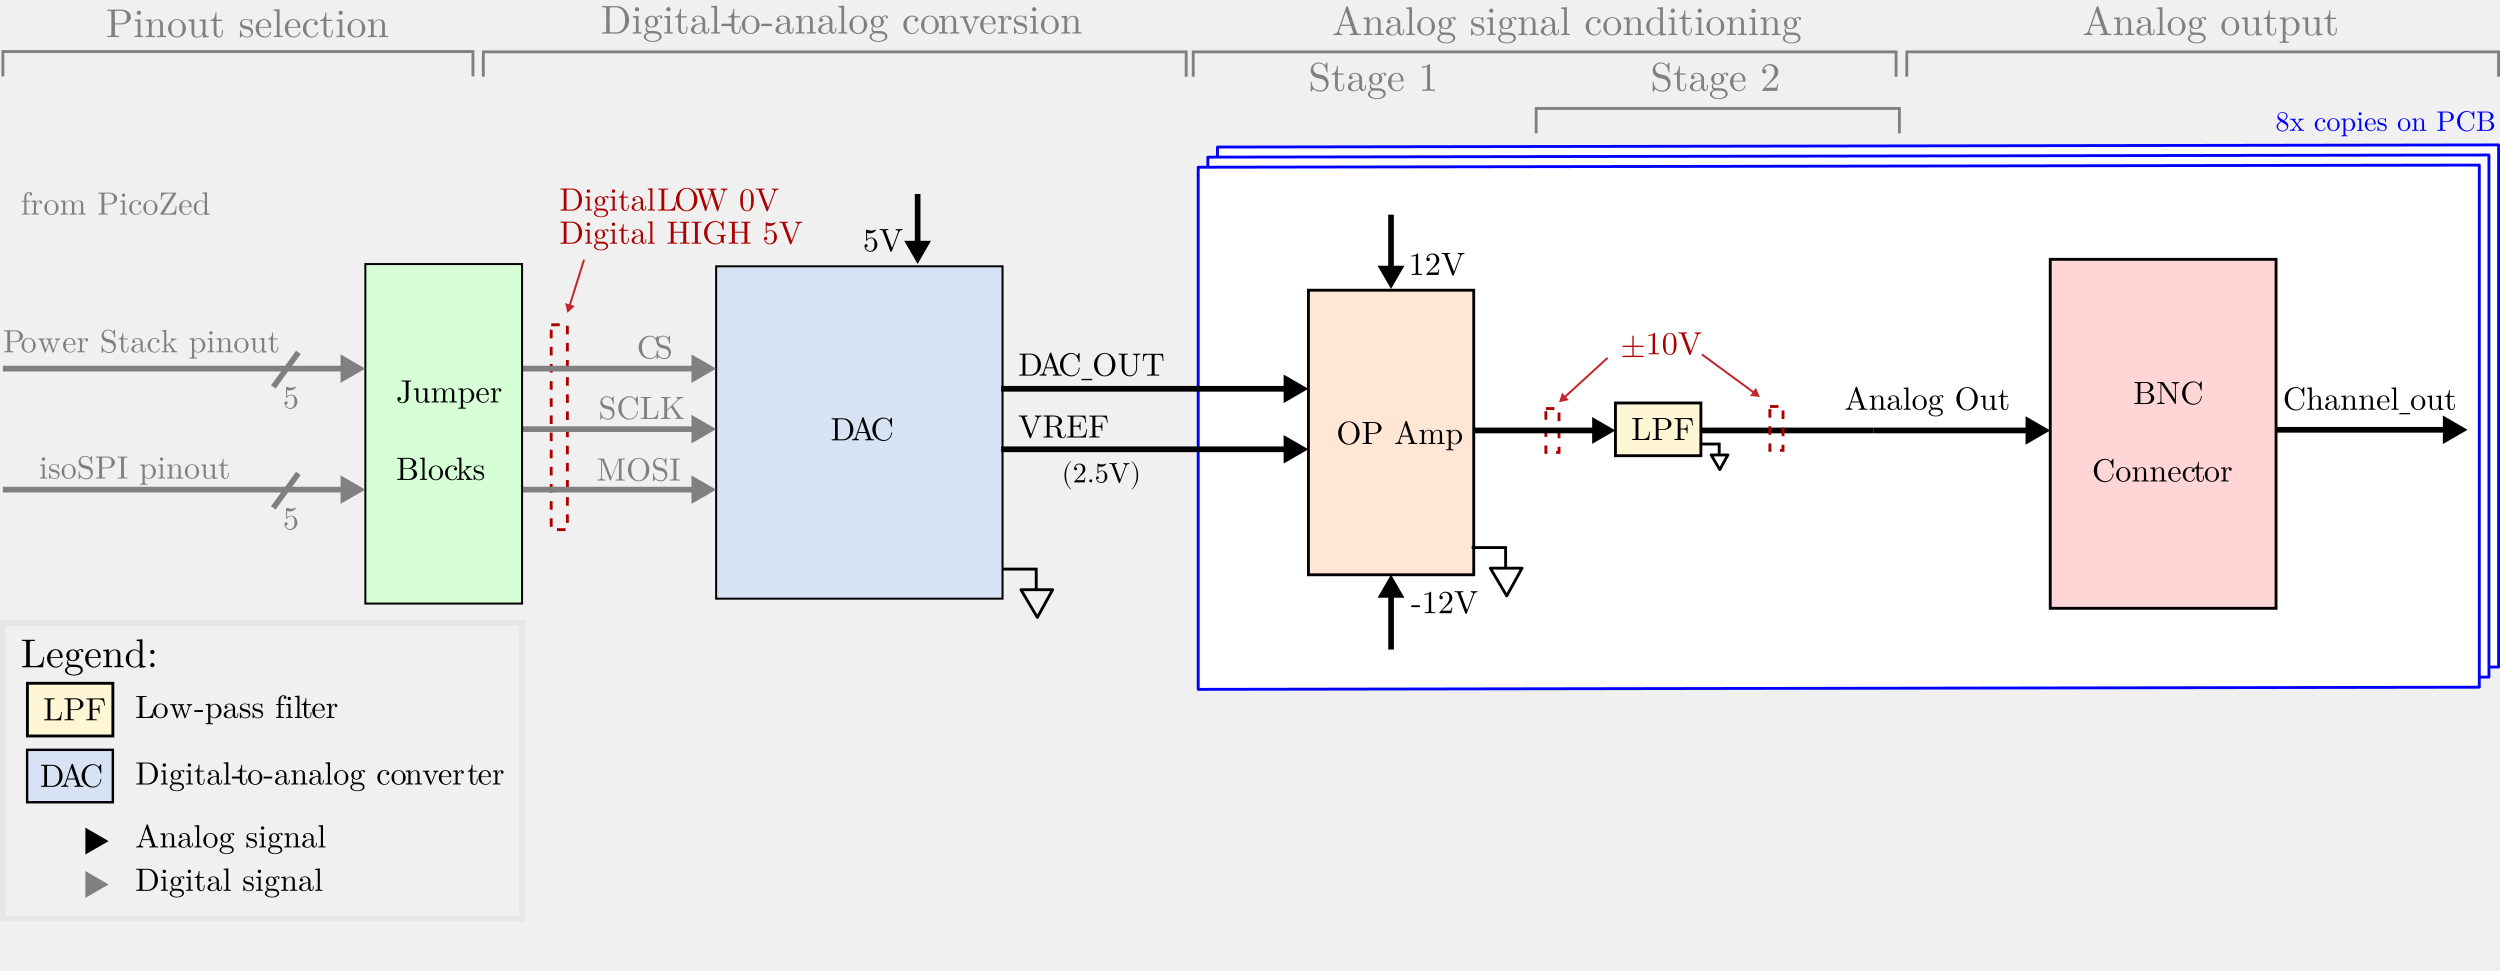
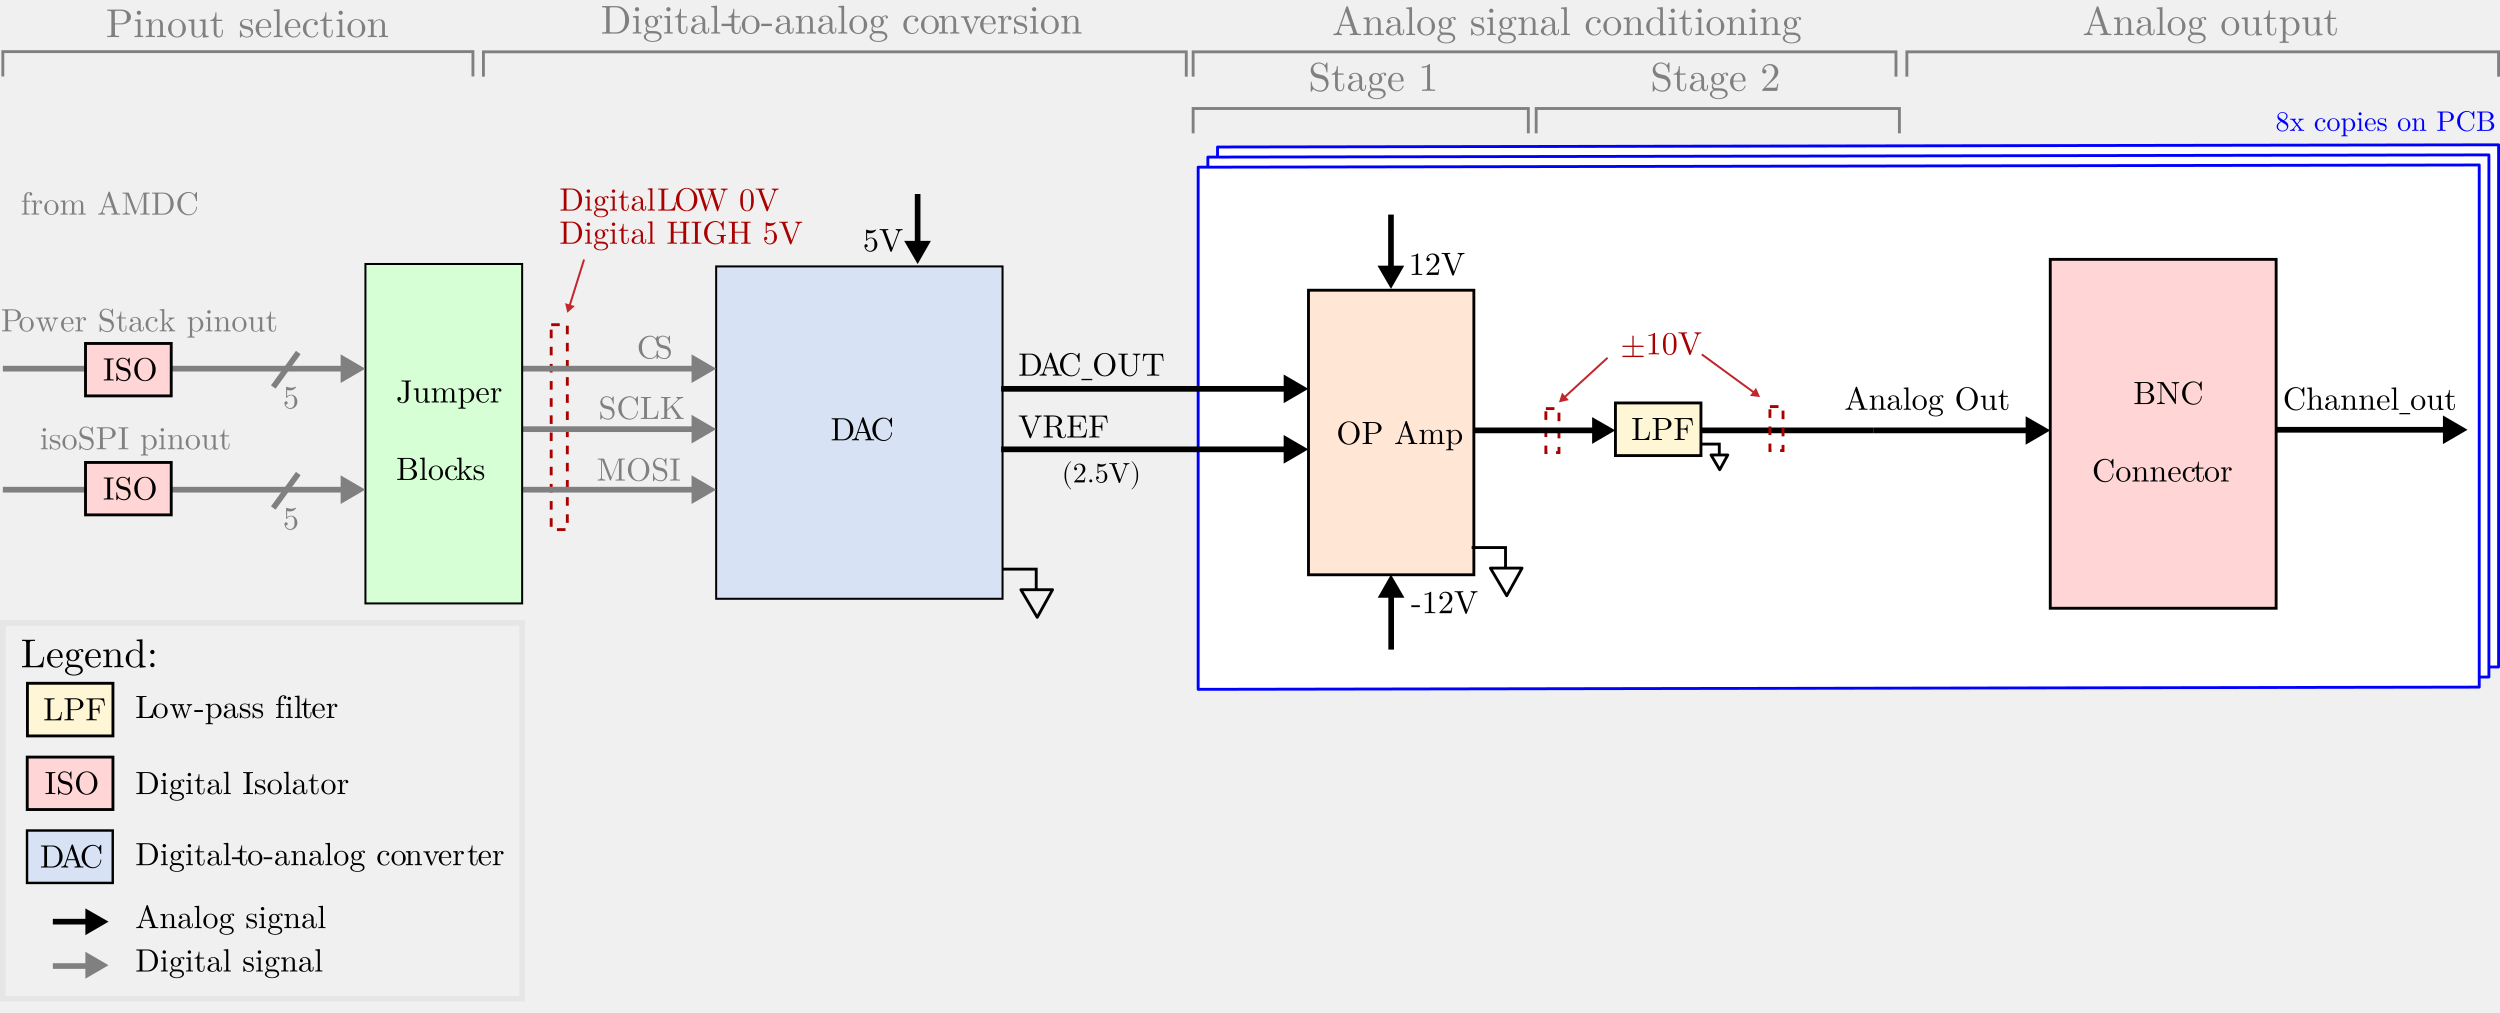
- <svg xmlns="http://www.w3.org/2000/svg" id="Layer_1" data-name="Layer 1" viewBox="0 0 1239.61 481.14">
-   <defs>
-     <style>.cls-1{fill:#fff;stroke:blue;}.cls-1,.cls-6{stroke-linecap:round;}.cls-1,.cls-26,.cls-32{stroke-linejoin:round;}.cls-1,.cls-13,.cls-18,.cls-36{stroke-width:1.42px;}.cls-12,.cls-2,.cls-27,.cls-3,.cls-35,.cls-40,.cls-5,.cls-7{isolation:isolate;}.cls-3,.cls-5{font-size:20px;}.cls-12,.cls-3,.cls-33,.cls-34,.cls-42,.cls-46{fill:gray;}.cls-12,.cls-27,.cls-3,.cls-35,.cls-40,.cls-5,.cls-7{font-family:CambriaMath, Cambria Math;}.cls-18,.cls-25,.cls-26,.cls-30,.cls-31,.cls-32,.cls-36,.cls-38,.cls-4,.cls-41,.cls-48,.cls-49,.cls-6{fill:none;}.cls-18,.cls-33,.cls-34,.cls-4,.cls-41,.cls-46{stroke:gray;}.cls-13,.cls-18,.cls-22,.cls-24,.cls-25,.cls-28,.cls-30,.cls-34,.cls-36,.cls-38,.cls-39,.cls-4,.cls-41,.cls-46,.cls-49,.cls-6{stroke-miterlimit:11.34;}.cls-38,.cls-4{stroke-width:1.42px;}.cls-6{stroke:#e6e6e6;stroke-width:2.83px;}.cls-12,.cls-35,.cls-7{font-size:16px;}.cls-8{letter-spacing:0em;}.cls-9{letter-spacing:-0.01em;}.cls-10{letter-spacing:-0.01em;}.cls-11,.cls-14{fill:#d7e3f4;}.cls-11,.cls-13,.cls-14,.cls-21,.cls-22,.cls-24,.cls-25,.cls-26,.cls-28,.cls-29,.cls-30,.cls-31,.cls-32,.cls-43,.cls-49{stroke:#000;}.cls-13{fill:#fff6d5;}.cls-14{stroke-width:1.2px;}.cls-15{letter-spacing:-0.02em;}.cls-16{letter-spacing:-0.03em;}.cls-17{letter-spacing:-0.02em;}.cls-19{letter-spacing:-0.01em;}.cls-20{letter-spacing:-0.02em;}.cls-21,.cls-33{stroke-miterlimit:4.54;stroke-width:1.13px;}.cls-21,.cls-22,.cls-29,.cls-33,.cls-34,.cls-39{fill-rule:evenodd;}.cls-22,.cls-34,.cls-39{stroke-width:2.83px;}.cls-23{letter-spacing:-0.01em;}.cls-24{fill:#ffd5d5;stroke-width:1.42px;}.cls-25,.cls-26,.cls-28{stroke-width:1.42px;}.cls-27,.cls-40{font-size:14px;}.cls-28{fill:#ffe6d5;}.cls-29{stroke-miterlimit:4.54;stroke-width:1.13px;}.cls-30,.cls-41,.cls-46{stroke-width:2.83px;}.cls-31{stroke-miterlimit:5.99;}.cls-31,.cls-32{stroke-width:1.42px;}.cls-35,.cls-39{fill:#a00;}.cls-36,.cls-38,.cls-39{stroke:#a00;}.cls-36,.cls-38{stroke-dasharray:4.25 4.25;}.cls-37{letter-spacing:-0.01em;}.cls-40{fill:blue;}.cls-43{fill:#d6ffd5;}.cls-44{letter-spacing:-0.02em;}.cls-45{letter-spacing:-0.01em;}.cls-47{fill:#c1272d;}.cls-48{stroke:#c1272d;}.cls-49{stroke-width:2.8px;}</style>
-   </defs>
-   <polygon id="rect5800" class="cls-1" points="603.68 72.92 1238.91 71.85 1238.91 330.74 603.68 331.81 603.68 72.92" />
-   <polygon id="rect5800-2" data-name="rect5800" class="cls-1" points="598.9 77.92 1234.12 76.85 1234.12 335.74 598.9 336.81 598.9 77.92" />
-   <polygon id="rect5800-3" data-name="rect5800" class="cls-1" points="594.12 82.92 1229.34 81.85 1229.34 340.74 594.12 341.81 594.12 82.92" />
-   <g id="text12180" class="cls-2">
-     <text class="cls-3" transform="translate(818.35 45.05)">Stage 2</text>
-   </g>
-   <path id="path12176" class="cls-4" d="M766.55,68.26V55.92h180.1V68.26" transform="translate(-4.84 -2.14)" />
-   <g id="text17741" class="cls-2">
-     <text class="cls-5" transform="translate(10.27 330.85)">Legend:</text>
-   </g>
-   <rect id="rect17743" class="cls-6" x="1.42" y="308.91" width="257.46" height="146.62" />
-   <g id="text17777" class="cls-2">
-     <text class="cls-7" transform="translate(67.02 356.01)">L<tspan class="cls-8" x="8.59" y="0">o</tspan>
-       <tspan class="cls-9" x="17" y="0">w</tspan>
-       <tspan x="29.16" y="0">-pass fil</tspan>
-       <tspan class="cls-10" x="82.09" y="0">t</tspan>
-       <tspan x="87.36" y="0">er</tspan>
-     </text>
+ <svg xmlns="http://www.w3.org/2000/svg" version="1.1" id="Layer_1" x="0px" y="0px" viewBox="0 0 1239.6 502.1" style="enable-background:new 0 0 1239.6 502.1;" xml:space="preserve">
+   <style type="text/css">
+ 	.st0{font-family:'CambriaMath';}
+ 	.st1{font-size:16px;}
+ 	.st2{fill:#FFFFFF;stroke:#0000FF;stroke-width:1.42;stroke-linecap:round;stroke-linejoin:round;}
+ 	.st3{fill:#808080;}
+ 	.st4{font-size:20px;}
+ 	.st5{fill:none;stroke:#808080;stroke-width:1.42;stroke-miterlimit:11.34;}
+ 	.st6{fill:none;stroke:#E6E6E6;stroke-width:2.83;stroke-linecap:round;stroke-miterlimit:11.34;}
+ 	.st7{fill:#D7E3F4;stroke:#000000;}
+ 	.st8{fill:#FFF6D5;stroke:#000000;stroke-width:1.42;stroke-miterlimit:11.34;}
+ 	.st9{fill:#D7E3F4;stroke:#000000;stroke-width:1.2;}
+ 	.st10{fill:#FFD5D5;stroke:#000000;stroke-width:1.42;stroke-miterlimit:11.34;}
+ 	.st11{fill-rule:evenodd;clip-rule:evenodd;stroke:#000000;stroke-width:1.13;stroke-miterlimit:4.54;}
+ 	.st12{fill-rule:evenodd;clip-rule:evenodd;stroke:#000000;stroke-width:2.83;stroke-miterlimit:11.34;}
+ 	.st13{fill:none;stroke:#000000;stroke-width:1.42;stroke-miterlimit:11.34;}
+ 	.st14{fill:none;stroke:#000000;stroke-width:1.42;stroke-linejoin:round;}
+ 	.st15{font-size:14px;}
+ 	.st16{fill:#FFE6D5;stroke:#000000;stroke-width:1.42;stroke-miterlimit:11.34;}
+ 	.st17{fill:none;stroke:#000000;stroke-width:2.83;stroke-miterlimit:11.34;}
+ 	.st18{fill:none;stroke:#000000;stroke-width:1.42;stroke-miterlimit:5.99;}
+ 	.st19{fill-rule:evenodd;clip-rule:evenodd;fill:#808080;stroke:#808080;stroke-width:1.13;stroke-miterlimit:4.54;}
+ 	.st20{fill-rule:evenodd;clip-rule:evenodd;fill:#808080;stroke:#808080;stroke-width:2.83;stroke-miterlimit:11.34;}
+ 	.st21{fill:#AA0000;}
+ 	.st22{fill:none;stroke:#AA0000;stroke-width:1.42;stroke-miterlimit:11.34;stroke-dasharray:4.25,4.25;}
+ 	.st23{fill-rule:evenodd;clip-rule:evenodd;fill:#AA0000;stroke:#AA0000;stroke-width:2.83;stroke-miterlimit:11.34;}
+ 	.st24{fill:#0000FF;}
+ 	.st25{fill:none;stroke:#808080;stroke-width:2.8;stroke-miterlimit:11.34;}
+ 	.st26{fill:none;stroke:#808080;stroke-width:2.83;stroke-miterlimit:11.34;}
+ 	.st27{fill:#D6FFD5;stroke:#000000;}
+ 	.st28{fill:#808080;stroke:#808080;stroke-width:2.83;stroke-miterlimit:11.34;}
+ 	.st29{fill:none;}
+ 	.st30{fill:none;stroke:#C1272D;}
+ 	.st31{fill:#C1272D;}
+ 	.st32{fill:none;stroke:#000000;stroke-width:2.8;stroke-miterlimit:11.34;}
+ </style>
+   <g id="text11471_2_">
+     <g>
+       <text transform="matrix(1 0 0 1 67.0201 393.7349)" class="st0 st1">Digital Isolator</text>
+     </g>
+   </g>
+   <polygon id="rect5800" class="st2" points="603.7,72.9 1238.9,71.8 1238.9,330.7 603.7,331.8 " />
+   <polygon id="rect5800-2" class="st2" points="598.9,77.9 1234.1,76.8 1234.1,335.7 598.9,336.8 " />
+   <polygon id="rect5800-3" class="st2" points="594.1,82.9 1229.3,81.8 1229.3,340.7 594.1,341.8 " />
+   <g id="text12180">
+     <text transform="matrix(1 0 0 1 818.35 45.05)" class="st3 st0 st4">Stage 2</text>
+   </g>
+   <path id="path12176" class="st5" d="M761.7,66.1V53.8h180.1v12.3" />
+   <path id="path12176_1_" class="st5" d="M591.6,66.1V53.8h166.2v12.3" />
+   <g id="text17741">
+     <text transform="matrix(1 0 0 1 10.27 330.85)" class="st0 st4">Legend:</text>
+   </g>
+   <rect id="rect17743" x="1.4" y="308.9" class="st6" width="257.5" height="186.3" />
+   <g id="text17777">
+     <text transform="matrix(1 0 0 1 67.02 356.01)" class="st0 st1">L</text>
+     <text transform="matrix(1 0 0 1 75.61 356.01)" class="st0 st1">o</text>
+     <text transform="matrix(1 0 0 1 84.02 356.01)" class="st0 st1">w</text>
+     <text transform="matrix(1 0 0 1 96.18 356.01)" class="st0 st1">-pass fil</text>
+     <text transform="matrix(1 0 0 1 149.11 356.01)" class="st0 st1">t</text>
+     <text transform="matrix(1 0 0 1 154.38 356.01)" class="st0 st1">er</text>
  </g>
  <g id="g10482-5">
-     <rect id="rect815-5-51" class="cls-11" x="355.1" y="132.05" width="142" height="164.79" />
-   </g>
-   <g id="text11471" class="cls-2">
-     <text class="cls-12" transform="translate(10.27 106.43)">f<tspan class="cls-9" x="4.84" y="0">r</tspan>
-       <tspan x="11.23" y="0">om PicoZed</tspan>
-     </text>
-   </g>
-   <rect id="rect11473" class="cls-13" x="13.59" y="338.8" width="42.37" height="26.14" />
-   <g id="text11477" class="cls-2">
-     <text class="cls-7" transform="translate(21.39 357.16)">LPF</text>
+     <rect id="rect815-5-51" x="355.1" y="132.1" class="st7" width="142" height="164.8" />
+   </g>
+   <g id="text11471">
+     <text transform="matrix(1 0 0 1 10.27 106.43)" class="st3 st0 st1">f</text>
+     <text transform="matrix(1 0 0 1 15.11 106.43)" class="st3 st0 st1">r</text>
+     <text transform="matrix(1 0 0 1 21.5 106.43)" class="st3 st0 st1">om AMDC</text>
+   </g>
+   <rect id="rect11473" x="13.6" y="338.8" class="st8" width="42.4" height="26.1" />
+   <g id="text11477">
+     <text transform="matrix(1 0 0 1 21.39 357.16)" class="st0 st1">LPF</text>
  </g>
  <g id="g11485">
-     <rect id="rect11479" class="cls-14" x="13.44" y="371.81" width="42.51" height="25.98" />
-   </g>
-   <g id="text11489" class="cls-2">
-     <text class="cls-7" transform="translate(67.02 389.01)">Digital-<tspan class="cls-10" x="50.27" y="0">t</tspan>
-       <tspan x="55.54" y="0">o-analog co</tspan>
-       <tspan class="cls-15" x="133.71" y="0">nv</tspan>
-       <tspan x="150.08" y="0">er</tspan>
-       <tspan class="cls-10" x="164.5" y="0">t</tspan>
-       <tspan x="169.77" y="0">er</tspan>
-     </text>
-   </g>
-   <g id="text11493" class="cls-2">
-     <text class="cls-7" transform="translate(19.74 390.16)">
-       <tspan class="cls-16">D</tspan>
-       <tspan class="cls-17" x="10.12" y="0">A</tspan>
-       <tspan x="19.83" y="0">C</tspan>
-     </text>
-   </g>
-   <path id="path12203" class="cls-18" d="M596.49,40.19V27.86H945V40.2" transform="translate(-4.84 -2.14)" />
-   <path id="path12203-2" data-name="path12203" class="cls-18" d="M244.49,40.19V27.86H593V40.2" transform="translate(-4.84 -2.14)" />
-   <g id="text12207" class="cls-2">
-     <text class="cls-3" transform="translate(660.47 17.41)">Analog signal conditioning</text>
-   </g>
-   <g id="text12213" class="cls-2">
-     <text class="cls-3" transform="translate(297.81 16.67)">Digital-<tspan class="cls-19" x="62.83" y="0">t</tspan>
-       <tspan x="69.42" y="0">o-analog co</tspan>
-       <tspan class="cls-20" x="167.14" y="0">nv</tspan>
-       <tspan x="187.6" y="0">ersion</tspan>
-     </text>
-   </g>
-   <g id="text12213-2" data-name="text12213" class="cls-2">
-     <text class="cls-3" transform="translate(52.46 18.41)">Pinout selection</text>
-   </g>
-   <path id="path12215" class="cls-18" d="M950.32,40.19V27.86h293.42V40.2" transform="translate(-4.84 -2.14)" />
-   <g id="text12219" class="cls-2">
-     <text class="cls-3" transform="translate(1032.58 17.41)">Analog output</text>
-   </g>
-   <path id="path11159" class="cls-21" d="M459.84,131.9l-5.67-9.81h11.34Z" transform="translate(-4.84 -2.14)" />
-   <path id="path11157" class="cls-22" d="M459.84,125.35" transform="translate(-4.84 -2.14)" />
-   <g id="text14087" class="cls-2">
-     <text class="cls-7" transform="translate(427.84 124.5)">5V</text>
-   </g>
-   <path id="path5299" class="cls-21" d="M57.55,419.19l-9.81,5.67V413.53Z" transform="translate(-4.84 -2.14)" />
-   <path id="path5297" class="cls-22" d="M51,419.19" transform="translate(-4.84 -2.14)" />
-   <g id="text9531" class="cls-2">
-     <text class="cls-12" transform="translate(315.77 177.7)">
-       <tspan class="cls-23">C</tspan>
-       <tspan x="8.9" y="0">S</tspan>
-     </text>
-   </g>
-   <rect id="rect9537" class="cls-24" x="1016.6" y="128.59" width="111.97" height="173.03" />
-   <g id="text9543" class="cls-2">
-     <text class="cls-7" transform="translate(1057.75 200.36)">BNC<tspan x="-20.46" y="38.4">Connec</tspan>
-       <tspan class="cls-10" x="29.75" y="38.4">t</tspan>
-       <tspan x="35.02" y="38.4">or</tspan>
-     </text>
-   </g>
-   <g id="text11037" class="cls-2">
-     <text class="cls-7" transform="translate(1131.92 203.19)">Channel_out</text>
-   </g>
-   <g id="text11037-2" data-name="text11037" class="cls-2">
-     <text class="cls-7" transform="translate(504.85 186.27)">
-       <tspan class="cls-16">D</tspan>
-       <tspan class="cls-17" x="10.12" y="0">A</tspan>
-       <tspan x="19.83" y="0">C_OUT</tspan>
-     </text>
-   </g>
-   <g id="text11679" class="cls-2">
-     <text class="cls-7" transform="translate(914.51 203.19)">Analog Out</text>
+     <rect id="rect11479" x="13.4" y="411.8" class="st9" width="42.5" height="26" />
+   </g>
+   <g id="g11485_1_">
+     <rect id="rect11479_1_" x="13.5" y="375.4" class="st10" width="42.5" height="26" />
+   </g>
+   <g id="text11489">
+     <text transform="matrix(1 0 0 1 67.02 429.01)" class="st0 st1">Digital-</text>
+     <text transform="matrix(1 0 0 1 117.29 429.01)" class="st0 st1">t</text>
+     <text transform="matrix(1 0 0 1 122.56 429.01)" class="st0 st1">o-analog co</text>
+     <text transform="matrix(1 0 0 1 200.73 429.01)" class="st0 st1">nv</text>
+     <text transform="matrix(1 0 0 1 217.1 429.01)" class="st0 st1">er</text>
+     <text transform="matrix(1 0 0 1 231.52 429.01)" class="st0 st1">t</text>
+     <text transform="matrix(1 0 0 1 236.79 429.01)" class="st0 st1">er</text>
+   </g>
+   <g id="text11477_1_">
+     <text transform="matrix(1 0 0 1 22.1098 393.7349)" class="st0 st1">ISO</text>
+   </g>
+   <g id="text11493">
+     <text transform="matrix(1 0 0 1 19.74 430.16)" class="st0 st1">D</text>
+     <text transform="matrix(1 0 0 1 29.86 430.16)" class="st0 st1">A</text>
+     <text transform="matrix(1 0 0 1 39.57 430.16)" class="st0 st1">C</text>
+   </g>
+   <path id="path12203" class="st5" d="M591.6,38V25.7h348.5v12.3" />
+   <path id="path12203-2" class="st5" d="M239.7,38V25.7h348.5v12.3" />
+   <g id="text12207">
+     <text transform="matrix(1 0 0 1 660.47 17.41)" class="st3 st0 st4">Analog signal conditioning</text>
+   </g>
+   <g id="text12213">
+     <text transform="matrix(1 0 0 1 297.81 16.67)" class="st3 st0 st4">Digital-</text>
+     <text transform="matrix(1 0 0 1 360.64 16.67)" class="st3 st0 st4">t</text>
+     <text transform="matrix(1 0 0 1 367.23 16.67)" class="st3 st0 st4">o-analog co</text>
+     <text transform="matrix(1 0 0 1 464.95 16.67)" class="st3 st0 st4">nv</text>
+     <text transform="matrix(1 0 0 1 485.41 16.67)" class="st3 st0 st4">ersion</text>
+   </g>
+   <g id="text12213-2">
+     <text transform="matrix(1 0 0 1 52.46 18.41)" class="st3 st0 st4">Pinout selection</text>
+   </g>
+   <path id="path12215" class="st5" d="M945.5,38V25.7h293.4v12.3" />
+   <g id="text12219">
+     <text transform="matrix(1 0 0 1 1032.58 17.41)" class="st3 st0 st4">Analog output</text>
+   </g>
+   <path id="path11159" class="st11" d="M455,129.8l-5.7-9.8h11.3L455,129.8z" />
+   <path id="path11157" class="st12" d="M455,123.2" />
+   <g id="text14087">
+     <text transform="matrix(1 0 0 1 427.84 124.5)" class="st0 st1">5V</text>
+   </g>
+   <path id="path5299" class="st11" d="M52.7,457l-9.8,5.7v-11.3L52.7,457z" />
+   <path id="path5297" class="st12" d="M46.2,457" />
+   <g id="text9531">
+     <text transform="matrix(1 0 0 1 315.77 177.7)" class="st3 st0 st1">C</text>
+     <text transform="matrix(1 0 0 1 324.67 177.7)" class="st3 st0 st1">S</text>
+   </g>
+   <rect id="rect9537" x="1016.6" y="128.6" class="st10" width="112" height="173" />
+   <g id="text9543">
+     <text transform="matrix(1 0 0 1 1057.75 200.36)" class="st0 st1">BNC</text>
+     <text transform="matrix(1 0 0 1 1037.29 238.76)" class="st0 st1">Connec</text>
+     <text transform="matrix(1 0 0 1 1087.5 238.76)" class="st0 st1">t</text>
+     <text transform="matrix(1 0 0 1 1092.77 238.76)" class="st0 st1">or</text>
+   </g>
+   <g id="text11037">
+     <text transform="matrix(1 0 0 1 1131.92 203.19)" class="st0 st1">Channel_out</text>
+   </g>
+   <g id="text11037-2">
+     <text transform="matrix(1 0 0 1 504.85 186.27)" class="st0 st1">D</text>
+     <text transform="matrix(1 0 0 1 514.97 186.27)" class="st0 st1">A</text>
+     <text transform="matrix(1 0 0 1 524.68 186.27)" class="st0 st1">C_OUT</text>
+   </g>
+   <g id="text11679">
+     <text transform="matrix(1 0 0 1 914.51 203.19)" class="st0 st1">Analog Out</text>
  </g>
  <g id="g13855">
-     <path id="path13851" class="cls-25" d="M501.83,284.32h16.82v10" transform="translate(-4.84 -2.14)" />
-     <path id="path13853" class="cls-26" d="M511.06,294.54h15.73l-7.6,13.74Z" transform="translate(-4.84 -2.14)" />
-   </g>
-   <g id="text19619" class="cls-2">
-     <text class="cls-27" transform="translate(526.45 239.18)">(2.5V)</text>
-   </g>
-   <rect id="rect19621" class="cls-28" x="648.78" y="143.9" width="81.96" height="141.1" />
-   <g id="text19629" class="cls-2">
-     <text class="cls-7" transform="translate(662.62 220.18)">OP Amp</text>
-   </g>
-   <rect id="rect19631" class="cls-13" x="801.01" y="199.82" width="42.37" height="26.14" />
-   <g id="text19635" class="cls-2">
-     <text class="cls-7" transform="translate(808.81 218.18)">LPF</text>
-   </g>
-   <path id="path2871" class="cls-29" d="M804.68,215.58l-9.81,5.67V209.91Z" transform="translate(-4.84 -2.14)" />
-   <path id="path19637" class="cls-22" d="M798.14,215.58" transform="translate(-4.84 -2.14)" />
-   <path id="path19647" class="cls-30" d="M848.68,215.58h85" transform="translate(-4.84 -2.14)" />
-   <g id="text19655" class="cls-2">
-     <text class="cls-7" transform="translate(698.47 136.33)">12V</text>
-   </g>
-   <g id="text19661" class="cls-2">
-     <text class="cls-7" transform="translate(699.61 304.04)">-12V</text>
+     <path id="path13851" class="st13" d="M497,282.2h16.8v10" />
+     <path id="path13853" class="st14" d="M506.2,292.4h15.7l-7.6,13.7L506.2,292.4z" />
+   </g>
+   <g id="text19619">
+     <text transform="matrix(1 0 0 1 526.45 239.18)" class="st0 st15">(2.5V)</text>
+   </g>
+   <rect id="rect19621" x="648.8" y="143.9" class="st16" width="82" height="141.1" />
+   <g id="text19629">
+     <text transform="matrix(1 0 0 1 662.62 220.18)" class="st0 st1">OP Amp</text>
+   </g>
+   <rect id="rect19631" x="801" y="199.8" class="st8" width="42.4" height="26.1" />
+   <g id="text19635">
+     <text transform="matrix(1 0 0 1 808.81 218.18)" class="st0 st1">LPF</text>
+   </g>
+   <path id="path2871" class="st11" d="M799.8,213.4l-9.8,5.7v-11.3L799.8,213.4z" />
+   <path id="path19637" class="st12" d="M793.3,213.4" />
+   <path id="path19647" class="st17" d="M843.8,213.4h85" />
+   <g id="text19655">
+     <text transform="matrix(1 0 0 1 698.47 136.33)" class="st0 st1">12V</text>
+   </g>
+   <g id="text19661">
+     <text transform="matrix(1 0 0 1 699.61 304.04)" class="st0 st1">-12V</text>
  </g>
  <g id="g19667">
-     <path id="path19663" class="cls-31" d="M848.41,222.32h8.89v5.3" transform="translate(-4.84 -2.14)" />
-     <path id="path19665" class="cls-32" d="M853.29,227.72h8.31l-4,7.26Z" transform="translate(-4.84 -2.14)" />
+     <path id="path19663" class="st18" d="M843.6,220.2h8.9v5.3" />
+     <path id="path19665" class="st14" d="M848.4,225.6h8.3l-4,7.3L848.4,225.6z" />
  </g>
  <g id="g19679">
-     <path id="path19675" class="cls-25" d="M734.57,273.65h16.82v10" transform="translate(-4.84 -2.14)" />
-     <path id="path19677" class="cls-26" d="M743.81,283.87h15.72l-7.59,13.74Z" transform="translate(-4.84 -2.14)" />
-   </g>
-   <g id="text46041" class="cls-2">
-     <text class="cls-7" transform="translate(411.82 218.33)">
-       <tspan class="cls-16">D</tspan>
-       <tspan class="cls-17" x="10.12" y="0">A</tspan>
-       <tspan x="19.83" y="0">C</tspan>
-     </text>
-   </g>
-   <g id="text7955" class="cls-2">
-     <text class="cls-7" transform="translate(67.02 420.21)">Analog signal</text>
-   </g>
-   <path id="path7969" class="cls-33" d="M57.55,440.7l-9.81,5.67V435Z" transform="translate(-4.84 -2.14)" />
-   <path id="path7963" class="cls-34" d="M51,440.7" transform="translate(-4.84 -2.14)" />
-   <g id="text7967" class="cls-2">
-     <text class="cls-7" transform="translate(67.02 441.72)">Digital signal</text>
-   </g>
-   <g id="text13401" class="cls-2">
-     <text class="cls-35" transform="translate(803.49 175.7)">±10V</text>
-   </g>
-   <rect id="rect13403" class="cls-36" x="273.31" y="161.04" width="8.02" height="101.58" />
-   <g id="text13505" class="cls-2">
-     <text class="cls-35" transform="translate(277.32 104.42)">Digital <tspan class="cls-37" x="48.48" y="0">L</tspan>
-       <tspan class="cls-8" x="56.95" y="0">O</tspan>
-       <tspan x="67.32" y="0">W 0V</tspan>
-     </text>
-   </g>
-   <g id="text13513" class="cls-2">
-     <text class="cls-35" transform="translate(277.32 120.85)">Digital HIGH 5V</text>
-   </g>
-   <rect id="rect18148" class="cls-38" x="766.51" y="202.57" width="6.53" height="21.75" />
-   <rect id="rect18148-2" data-name="rect18148" class="cls-38" x="877.58" y="201.55" width="6.53" height="21.75" />
-   <path id="path18156" class="cls-39" d="M790,201.33" transform="translate(-4.84 -2.14)" />
-   <path id="path19452" class="cls-39" d="M889,203.69" transform="translate(-4.84 -2.14)" />
-   <path id="path7722" class="cls-21" d="M694.57,144.27l-5.67-9.81h11.34Z" transform="translate(-4.84 -2.14)" />
-   <path id="path7720" class="cls-22" d="M694.57,137.73" transform="translate(-4.84 -2.14)" />
-   <path id="path9616" class="cls-21" d="M694.57,288.15l5.67,9.81H688.9Z" transform="translate(-4.84 -2.14)" />
-   <path id="path9614" class="cls-22" d="M694.57,294.69" transform="translate(-4.84 -2.14)" />
-   <g id="text819-5-8-91-5-0-8-0-3-5-7-9-7-9" class="cls-2">
-     <text class="cls-40" transform="translate(1128.26 64.88)">8x copies on PCB</text>
-   </g>
-   <path id="path12164" class="cls-4" d="M6.26,40V27.69H239.35V40" transform="translate(-4.84 -2.14)" />
-   <g id="text12168" class="cls-2">
-     <text class="cls-3" transform="translate(648.78 45.05)">Stage 1</text>
-   </g>
-   <line class="cls-30" x1="496.42" y1="192.78" x2="638.55" y2="192.78" />
-   <polygon points="636.48 199.85 648.72 192.78 636.48 185.72 636.48 199.85" />
-   <line class="cls-30" x1="496.42" y1="222.78" x2="638.55" y2="222.78" />
-   <polygon points="636.48 229.85 648.72 222.78 636.48 215.72 636.48 229.85" />
-   <line class="cls-41" x1="217.42" y1="182.78" x2="344.93" y2="182.78" />
-   <polygon class="cls-42" points="342.86 189.85 355.1 182.78 342.86 175.72 342.86 189.85" />
-   <line class="cls-41" x1="217.42" y1="212.78" x2="344.93" y2="212.78" />
-   <polygon class="cls-42" points="342.86 219.85 355.1 212.78 342.86 205.72 342.86 219.85" />
-   <line class="cls-41" x1="217.42" y1="242.78" x2="344.93" y2="242.78" />
-   <polygon class="cls-42" points="342.86 249.85 355.1 242.78 342.86 235.72 342.86 249.85" />
-   <g id="text9531-2" data-name="text9531" class="cls-2">
-     <text class="cls-12" transform="translate(296.76 207.74)">SCLK</text>
-   </g>
-   <g id="text9531-3" data-name="text9531" class="cls-2">
-     <text class="cls-12" transform="translate(295.77 238.3)">MOSI</text>
-   </g>
-   <g id="text11037-3" data-name="text11037" class="cls-2">
-     <text class="cls-7" transform="translate(504.85 216.94)">VREF</text>
-   </g>
-   <line class="cls-30" x1="793.3" y1="213.44" x2="730.74" y2="213.44" />
-   <line class="cls-30" x1="1213.35" y1="213.11" x2="1128.57" y2="213.11" />
-   <polygon points="1211.28 206.04 1223.52 213.11 1211.28 220.18 1211.28 206.04" />
-   <line class="cls-30" x1="928.83" y1="213.44" x2="1006.43" y2="213.44" />
-   <polygon points="1004.36 220.51 1016.6 213.44 1004.36 206.38 1004.36 220.51" />
-   <rect class="cls-43" x="181.16" y="130.94" width="77.71" height="168.34" />
-   <g id="text9531-4" data-name="text9531" class="cls-2">
-     <text class="cls-12" transform="translate(1.42 174.7)">
-       <tspan class="cls-44">P</tspan>
-       <tspan class="cls-8" x="8.79" y="0">o</tspan>
-       <tspan class="cls-45" x="17.2" y="0">w</tspan>
-       <tspan x="29.39" y="0">er Stack pinout</tspan>
-     </text>
-   </g>
-   <g id="text9531-5" data-name="text9531" class="cls-2">
-     <text class="cls-12" transform="translate(19.33 237.3)">isoSPI pinout</text>
-   </g>
-   <g id="text9543-2" data-name="text9543" class="cls-2">
-     <text class="cls-7" transform="translate(196.37 199.57)">Jumper<tspan x="0" y="38.4">Bloc</tspan>
-       <tspan class="cls-37" x="29.67" y="38.4">k</tspan>
-       <tspan x="37.95" y="38.4">s</tspan>
-     </text>
-   </g>
-   <path id="path10776" class="cls-46" d="M140.36,194l12.44-17.14" transform="translate(-4.84 -2.14)" />
-   <g id="text11530" class="cls-2">
-     <text class="cls-12" transform="translate(140.26 202.41)">5</text>
-   </g>
-   <path id="path10776-2" data-name="path10776" class="cls-46" d="M140.36,254l12.44-17.14" transform="translate(-4.84 -2.14)" />
-   <g id="text11530-2" data-name="text11530" class="cls-2">
-     <text class="cls-12" transform="translate(140.26 262.41)">5</text>
-   </g>
-   <line class="cls-41" x1="1.42" y1="182.78" x2="170.93" y2="182.78" />
-   <polygon class="cls-42" points="168.86 189.85 181.1 182.78 168.86 175.72 168.86 189.85" />
-   <line class="cls-41" x1="1.42" y1="242.78" x2="170.93" y2="242.78" />
-   <polygon class="cls-42" points="168.86 249.85 181.1 242.78 168.86 235.72 168.86 249.85" />
-   <line class="cls-47" x1="289.61" y1="128.74" x2="281.33" y2="155.13" />
-   <line class="cls-48" x1="289.61" y1="128.74" x2="282.4" y2="151.71" />
-   <polygon class="cls-47" points="280.24 150.26 281.33 155.13 285 151.76 280.24 150.26" />
-   <line class="cls-47" x1="797.13" y1="177.43" x2="773.04" y2="199.46" />
-   <line class="cls-48" x1="797.13" y1="177.43" x2="775.69" y2="197.04" />
-   <polygon class="cls-47" points="774.54 194.71 773.04 199.46 777.91 198.39 774.54 194.71" />
-   <line class="cls-47" x1="843.84" y1="175.7" x2="872.65" y2="196.87" />
-   <line class="cls-48" x1="843.84" y1="175.7" x2="869.76" y2="194.74" />
-   <polygon class="cls-47" points="867.7 196.32 872.65 196.87 870.65 192.3 867.7 196.32" />
-   <line class="cls-49" x1="455" y1="123.22" x2="455" y2="96.17" />
-   <line class="cls-49" x1="689.73" y1="133.47" x2="689.73" y2="106.43" />
-   <line class="cls-49" x1="689.76" y1="322.07" x2="689.76" y2="295.03" />
+     <path id="path19675" class="st13" d="M729.7,271.5h16.8v10" />
+     <path id="path19677" class="st14" d="M739,281.7h15.7l-7.6,13.7L739,281.7z" />
+   </g>
+   <g id="text46041">
+     <text transform="matrix(1 0 0 1 411.82 218.33)" class="st0 st1">D</text>
+     <text transform="matrix(1 0 0 1 421.94 218.33)" class="st0 st1">A</text>
+     <text transform="matrix(1 0 0 1 431.65 218.33)" class="st0 st1">C</text>
+   </g>
+   <g id="text7955">
+     <text transform="matrix(1 0 0 1 67.02 460.21)" class="st0 st1">Analog signal</text>
+   </g>
+   <path id="path7969" class="st19" d="M52.7,478.6l-9.8,5.7v-11.4L52.7,478.6z" />
+   <path id="path7963" class="st20" d="M46.2,478.6" />
+   <g id="text7967">
+     <text transform="matrix(1 0 0 1 67.02 481.72)" class="st0 st1">Digital signal</text>
+   </g>
+   <g id="text13401">
+     <text transform="matrix(1 0 0 1 803.49 175.7)" class="st21 st0 st1">±10V</text>
+   </g>
+   <rect id="rect13403" x="273.3" y="161" class="st22" width="8" height="101.6" />
+   <g id="text13505">
+     <text transform="matrix(1 0 0 1 277.32 104.42)" class="st21 st0 st1">Digital </text>
+     <text transform="matrix(1 0 0 1 325.8 104.42)" class="st21 st0 st1">L</text>
+     <text transform="matrix(1 0 0 1 334.27 104.42)" class="st21 st0 st1">O</text>
+     <text transform="matrix(1 0 0 1 344.64 104.42)" class="st21 st0 st1">W 0V</text>
+   </g>
+   <g id="text13513">
+     <text transform="matrix(1 0 0 1 277.32 120.85)" class="st21 st0 st1">Digital HIGH 5V</text>
+   </g>
+   <rect id="rect18148" x="766.5" y="202.6" class="st22" width="6.5" height="21.8" />
+   <rect id="rect18148-2" x="877.6" y="201.6" class="st22" width="6.5" height="21.8" />
+   <path id="path18156" class="st23" d="M785.2,199.2" />
+   <path id="path19452" class="st23" d="M884.2,201.6" />
+   <path id="path7722" class="st11" d="M689.7,142.1l-5.7-9.8h11.3L689.7,142.1z" />
+   <path id="path7720" class="st12" d="M689.7,135.6" />
+   <path id="path9616" class="st11" d="M689.7,286l5.7,9.8h-11.3L689.7,286z" />
+   <path id="path9614" class="st12" d="M689.7,292.5" />
+   <g id="text819-5-8-91-5-0-8-0-3-5-7-9-7-9">
+     <text transform="matrix(1 0 0 1 1128.26 64.88)" class="st24 st0 st15">8x copies on PCB</text>
+   </g>
+   <path id="path12164" class="st5" d="M1.4,37.9V25.6h233.1v12.3" />
+   <g id="text12168">
+     <text transform="matrix(1 0 0 1 648.78 45.05)" class="st3 st0 st4">Stage 1</text>
+   </g>
+   <line class="st17" x1="496.4" y1="192.8" x2="638.5" y2="192.8" />
+   <polygon points="636.5,199.9 648.7,192.8 636.5,185.7 " />
+   <line class="st25" x1="46.2" y1="479" x2="26.2" y2="479" />
+   <line class="st17" x1="496.4" y1="222.8" x2="638.5" y2="222.8" />
+   <polygon points="636.5,229.9 648.7,222.8 636.5,215.7 " />
+   <line class="st26" x1="217.4" y1="182.8" x2="344.9" y2="182.8" />
+   <polygon class="st3" points="342.9,189.9 355.1,182.8 342.9,175.7 " />
+   <line class="st26" x1="217.4" y1="212.8" x2="344.9" y2="212.8" />
+   <polygon class="st3" points="342.9,219.9 355.1,212.8 342.9,205.7 " />
+   <line class="st26" x1="217.4" y1="242.8" x2="344.9" y2="242.8" />
+   <polygon class="st3" points="342.9,249.9 355.1,242.8 342.9,235.7 " />
+   <g id="text9531-2">
+     <text transform="matrix(1 0 0 1 296.76 207.74)" class="st3 st0 st1">SCLK</text>
+   </g>
+   <g id="text9531-3">
+     <text transform="matrix(1 0 0 1 295.77 238.3)" class="st3 st0 st1">MOSI</text>
+   </g>
+   <g id="text11037-3">
+     <text transform="matrix(1 0 0 1 504.85 216.94)" class="st0 st1">VREF</text>
+   </g>
+   <line class="st17" x1="793.3" y1="213.4" x2="730.7" y2="213.4" />
+   <line class="st17" x1="1213.3" y1="213.1" x2="1128.6" y2="213.1" />
+   <polygon points="1211.3,206 1223.5,213.1 1211.3,220.2 " />
+   <line class="st17" x1="928.8" y1="213.4" x2="1006.4" y2="213.4" />
+   <polygon points="1004.4,220.5 1016.6,213.4 1004.4,206.4 " />
+   <rect x="181.2" y="130.9" class="st27" width="77.7" height="168.3" />
+   <g id="text9531-4">
+     <text transform="matrix(1 0 0 1 0.415 164.3161)" class="st3 st0 st1">P</text>
+     <text transform="matrix(1 0 0 1 9.205 164.3161)" class="st3 st0 st1">o</text>
+     <text transform="matrix(1 0 0 1 17.615 164.3161)" class="st3 st0 st1">w</text>
+     <text transform="matrix(1 0 0 1 29.805 164.3161)" class="st3 st0 st1">er Stack pinout</text>
+   </g>
+   <g id="text9531-5">
+     <text transform="matrix(1 0 0 1 19.7399 222.7802)" class="st3 st0 st1">isoSPI pinout</text>
+   </g>
+   <g id="text9543-2">
+     <text transform="matrix(1 0 0 1 196.37 199.57)" class="st0 st1">Jumper</text>
+     <text transform="matrix(1 0 0 1 196.37 237.97)" class="st0 st1">Bloc</text>
+     <text transform="matrix(1 0 0 1 226.04 237.97)" class="st0 st1">k</text>
+     <text transform="matrix(1 0 0 1 234.32 237.97)" class="st0 st1">s</text>
+   </g>
+   <path id="path10776" class="st28" d="M135.5,191.9l12.4-17.1" />
+   <g id="text11530">
+     <text transform="matrix(1 0 0 1 140.26 202.41)" class="st3 st0 st1">5</text>
+   </g>
+   <path id="path10776-2" class="st28" d="M135.5,251.9l12.4-17.1" />
+   <g id="text11530-2">
+     <text transform="matrix(1 0 0 1 140.26 262.41)" class="st3 st0 st1">5</text>
+   </g>
+   <line class="st26" x1="1.4" y1="182.8" x2="170.9" y2="182.8" />
+   <polygon class="st3" points="168.9,189.9 181.1,182.8 168.9,175.7 " />
+   <line class="st26" x1="1.4" y1="242.8" x2="170.9" y2="242.8" />
+   <polygon class="st3" points="168.9,249.9 181.1,242.8 168.9,235.7 " />
+   <line class="st29" x1="289.6" y1="128.7" x2="281.3" y2="155.1" />
+   <line class="st30" x1="289.6" y1="128.7" x2="282.4" y2="151.7" />
+   <polygon class="st31" points="280.2,150.3 281.3,155.1 285,151.8 " />
+   <line class="st29" x1="797.1" y1="177.4" x2="773" y2="199.5" />
+   <line class="st30" x1="797.1" y1="177.4" x2="775.7" y2="197" />
+   <polygon class="st31" points="774.5,194.7 773,199.5 777.9,198.4 " />
+   <line class="st29" x1="843.8" y1="175.7" x2="872.7" y2="196.9" />
+   <line class="st30" x1="843.8" y1="175.7" x2="869.8" y2="194.7" />
+   <polygon class="st31" points="867.7,196.3 872.7,196.9 870.7,192.3 " />
+   <line class="st32" x1="455" y1="123.2" x2="455" y2="96.2" />
+   <line class="st32" x1="689.7" y1="133.5" x2="689.7" y2="106.4" />
+   <line class="st32" x1="689.8" y1="322.1" x2="689.8" y2="295" />
+   <line class="st32" x1="46.2" y1="457" x2="26.2" y2="457" />
+   <g id="g11485_2_">
+     <rect id="rect11479_2_" x="42.4" y="229.3" class="st10" width="42.5" height="26" />
+   </g>
+   <g id="text11477_2_">
+     <text transform="matrix(1 0 0 1 51.0098 247.6859)" class="st0 st1">ISO</text>
+   </g>
+   <g id="g11485_3_">
+     <rect id="rect11479_3_" x="42.4" y="170.3" class="st10" width="42.5" height="26" />
+   </g>
+   <g id="text11477_3_">
+     <text transform="matrix(1 0 0 1 51.0098 188.6498)" class="st0 st1">ISO</text>
+   </g>
</svg>
